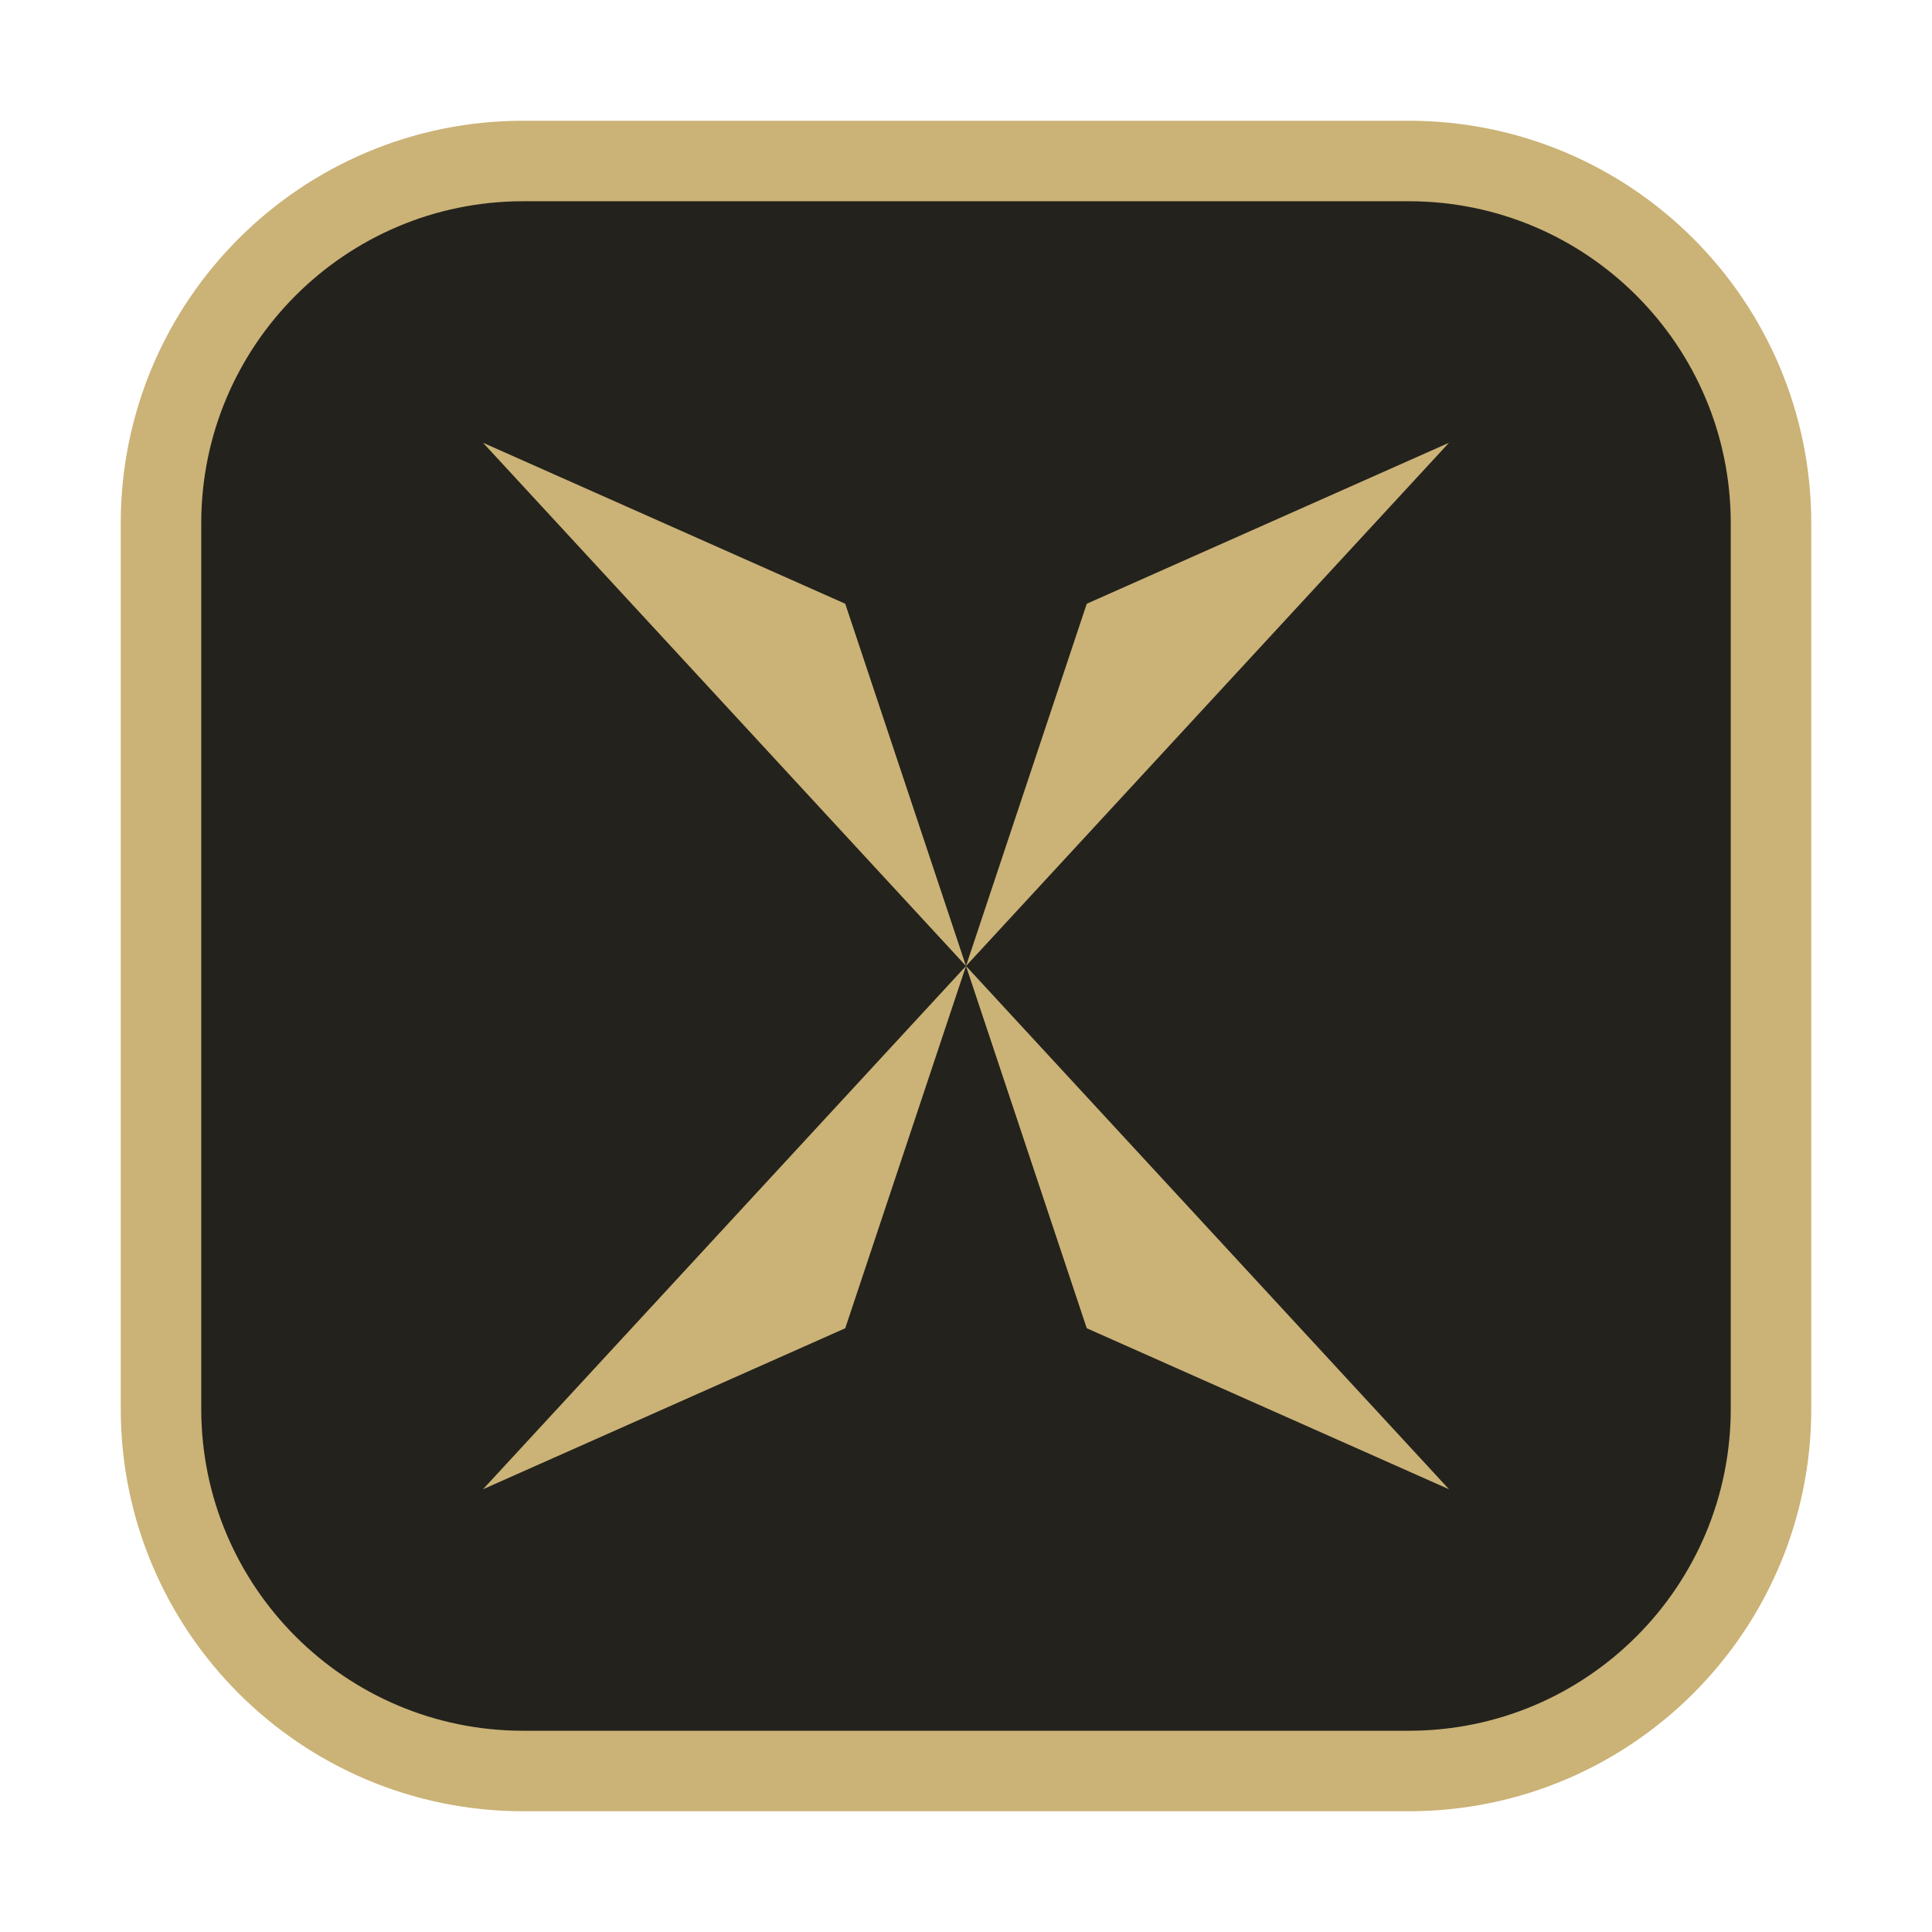
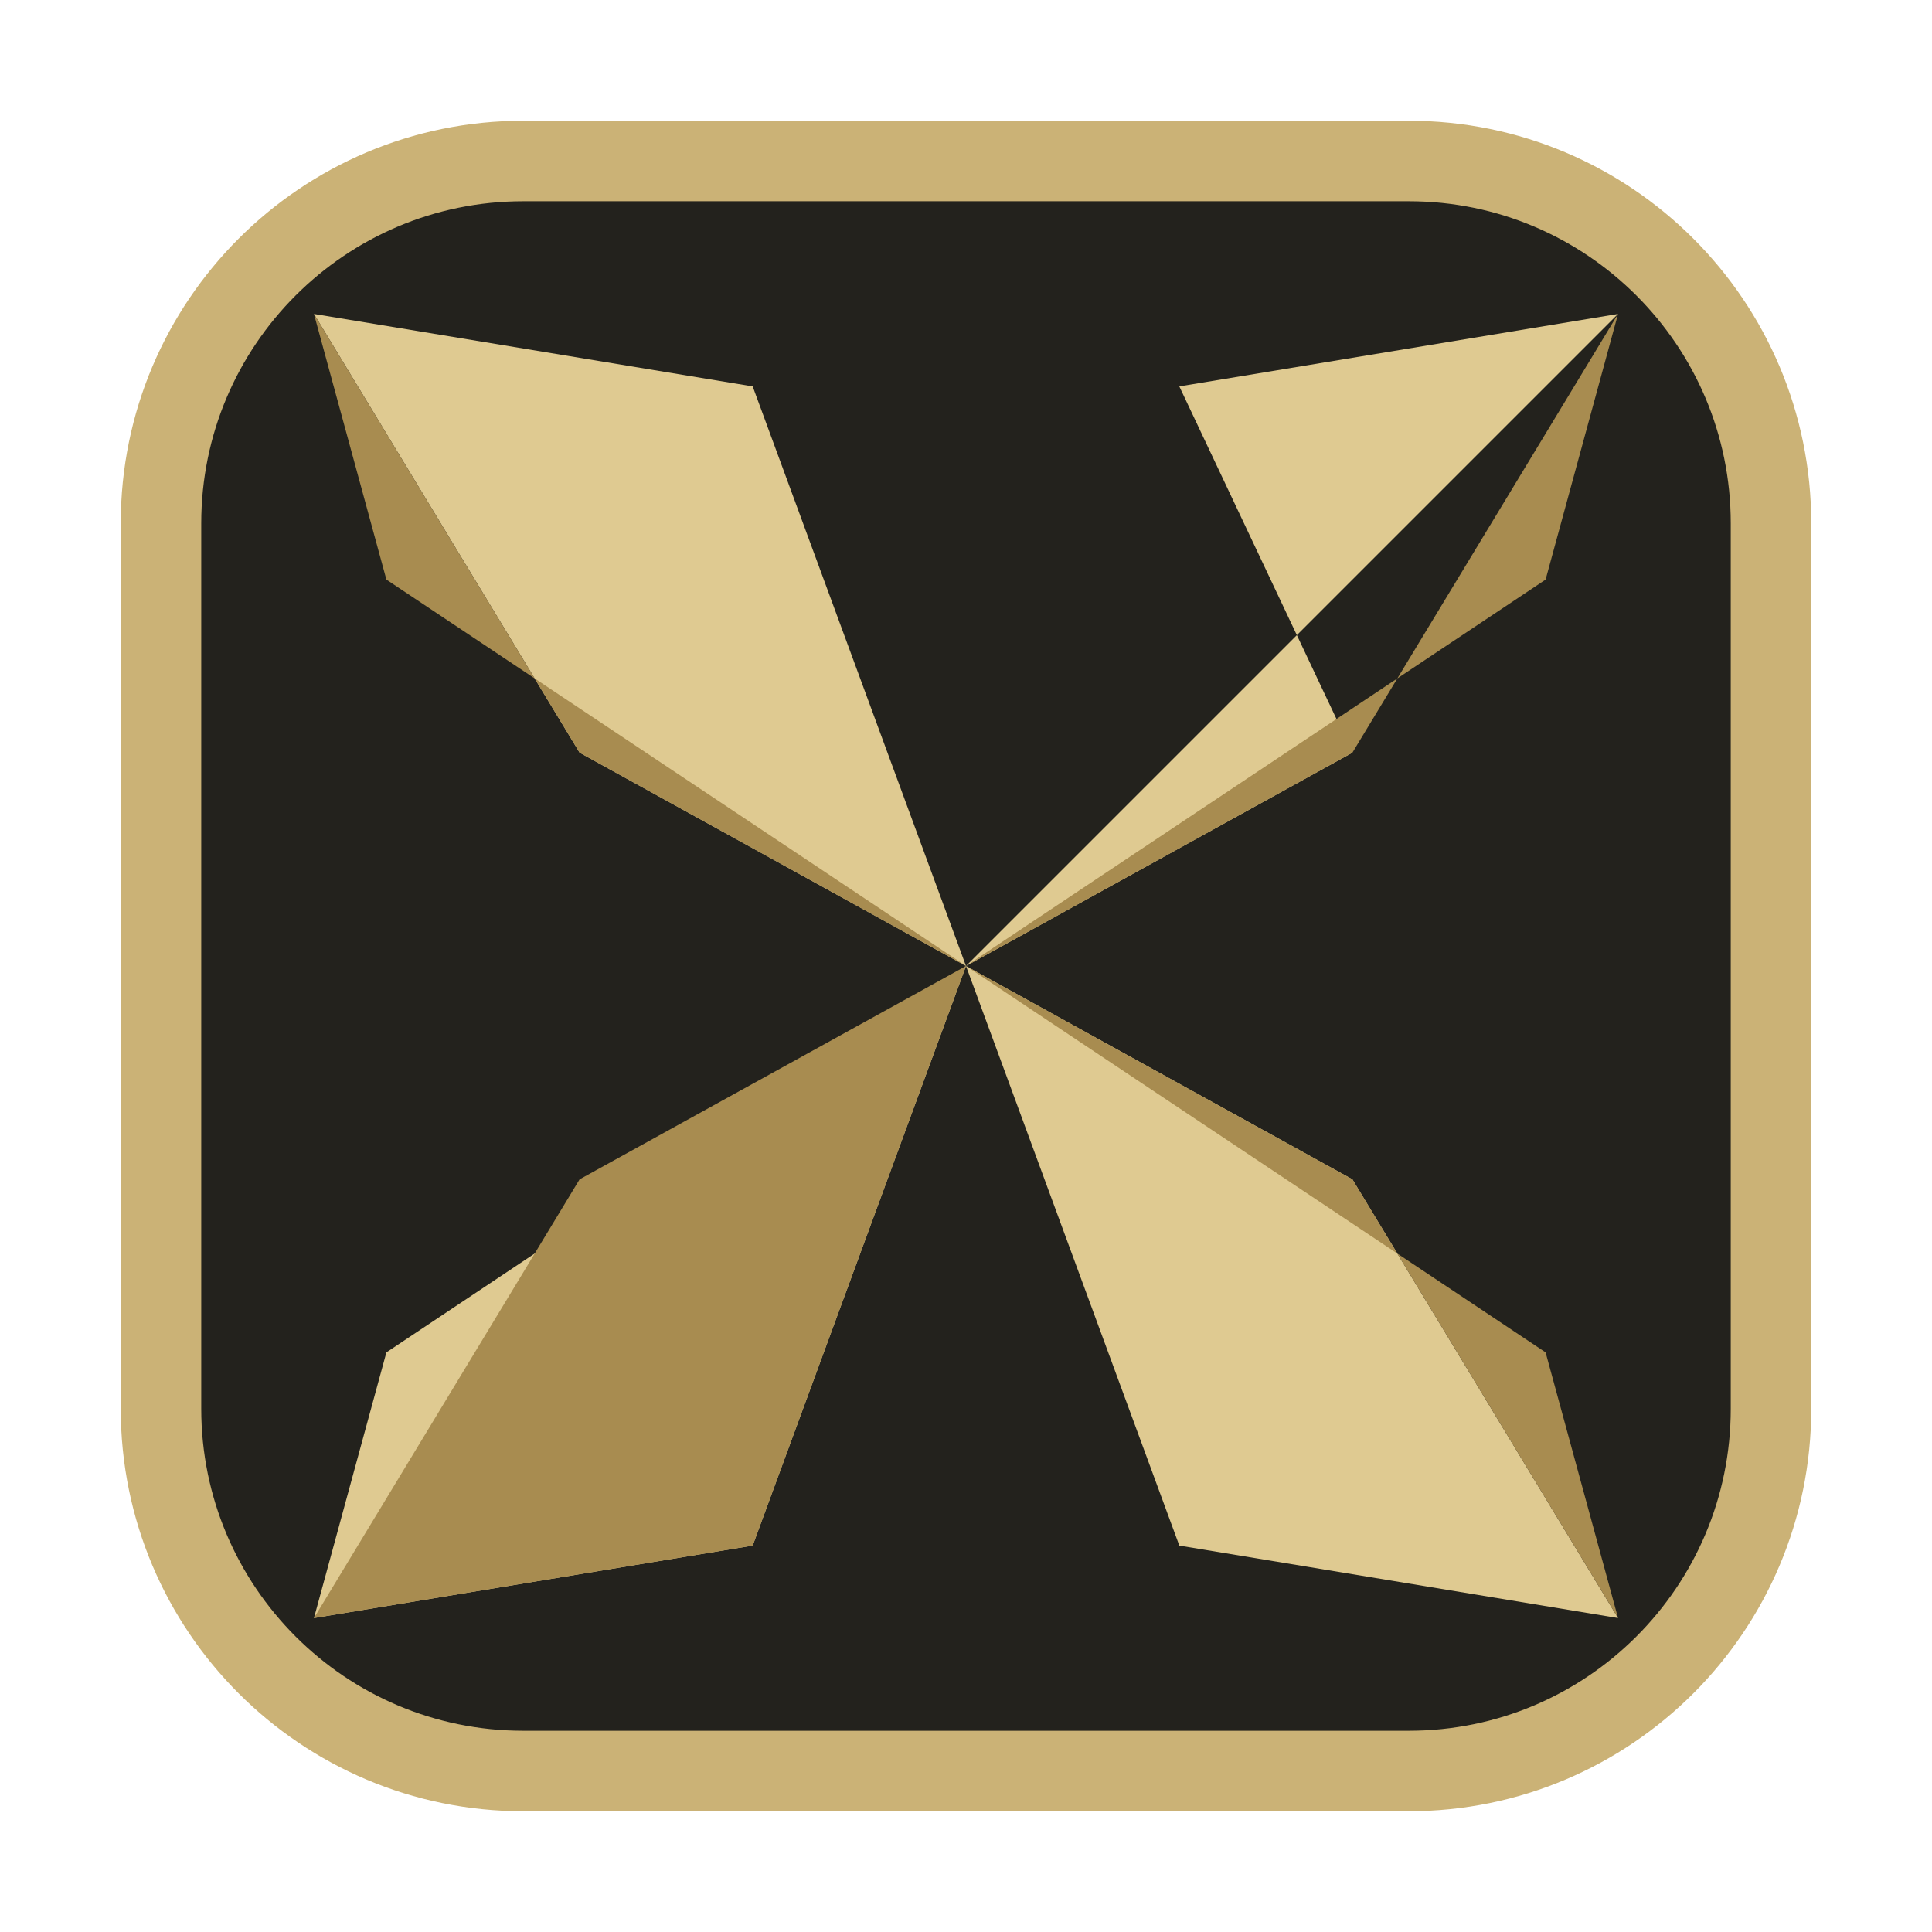
<svg xmlns="http://www.w3.org/2000/svg" viewBox="0 0 48 48">
  <rect x="4" y="4" width="40" height="40" rx="9" fill="#23221d" stroke="#cbb276" stroke-width="2" />
-   <path d="M24 24 12 11l9 4 3 9Zm0 0 12-13-9 4-3 9Zm0 0L12 37l9-4 3-9Zm0 0 12 13-9-4-3-9Z" fill="#cbb276" />
+   <path d="M24 24 18.7 9.6 7.8 7.8 14.4 18.7Z" fill="#dfca91" />
+   <path d="M24 24 14.4 18.7 7.8 7.8 9.6 14.4Z" fill="#a88c50" />
+   <path d="M24 24 40.2 7.8 29.3 9.6 33.6 18.7Z" fill="#dfca91" />
+   <path d="M24 24 33.6 18.7 40.2 7.8 38.4 14.4Z" fill="#a88c50" />
+   <path d="M24 24 9.6 33.6 7.8 40.2 18.7 38.4Z" fill="#dfca91" />
+   <path d="M24 24 18.7 38.4 7.8 40.2 14.4 29.3Z" fill="#a88c50" />
+   <path d="M24 24 29.3 38.4 40.2 40.2 33.6 29.3Z" fill="#dfca91" />
+   <path d="M24 24 33.6 29.3 40.2 40.2 38.4 33.6Z" fill="#a88c50" />
</svg>
